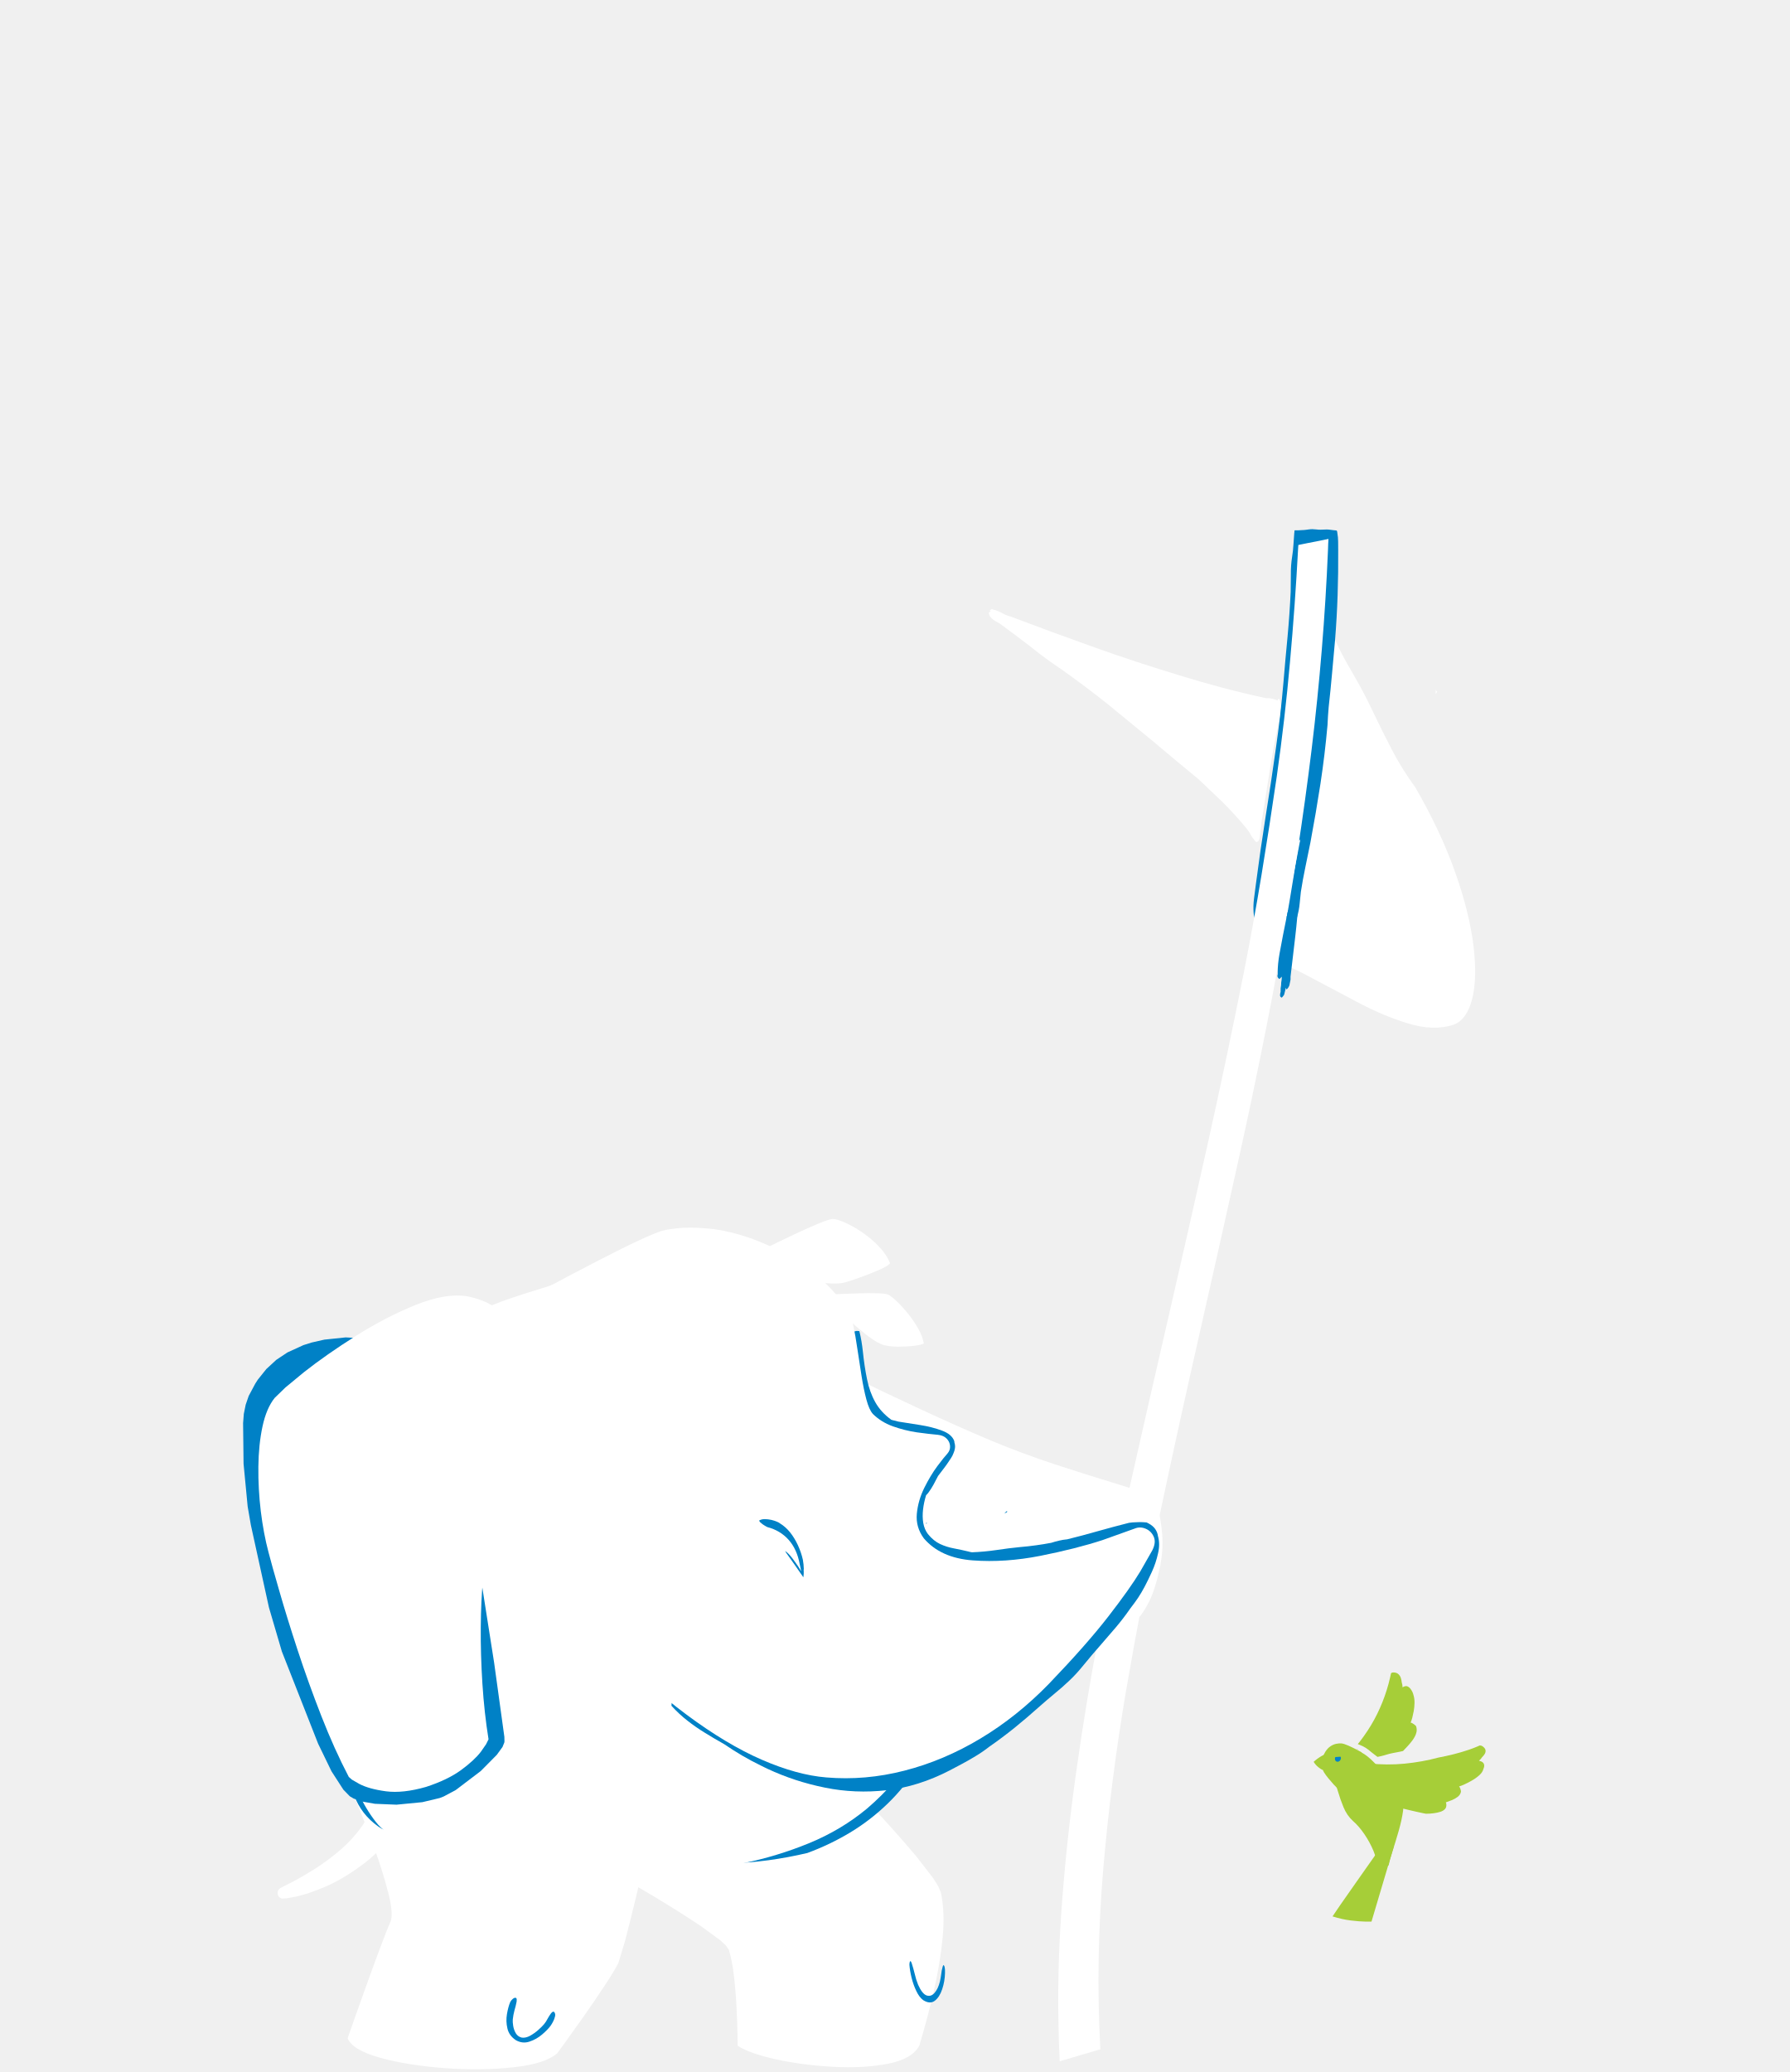
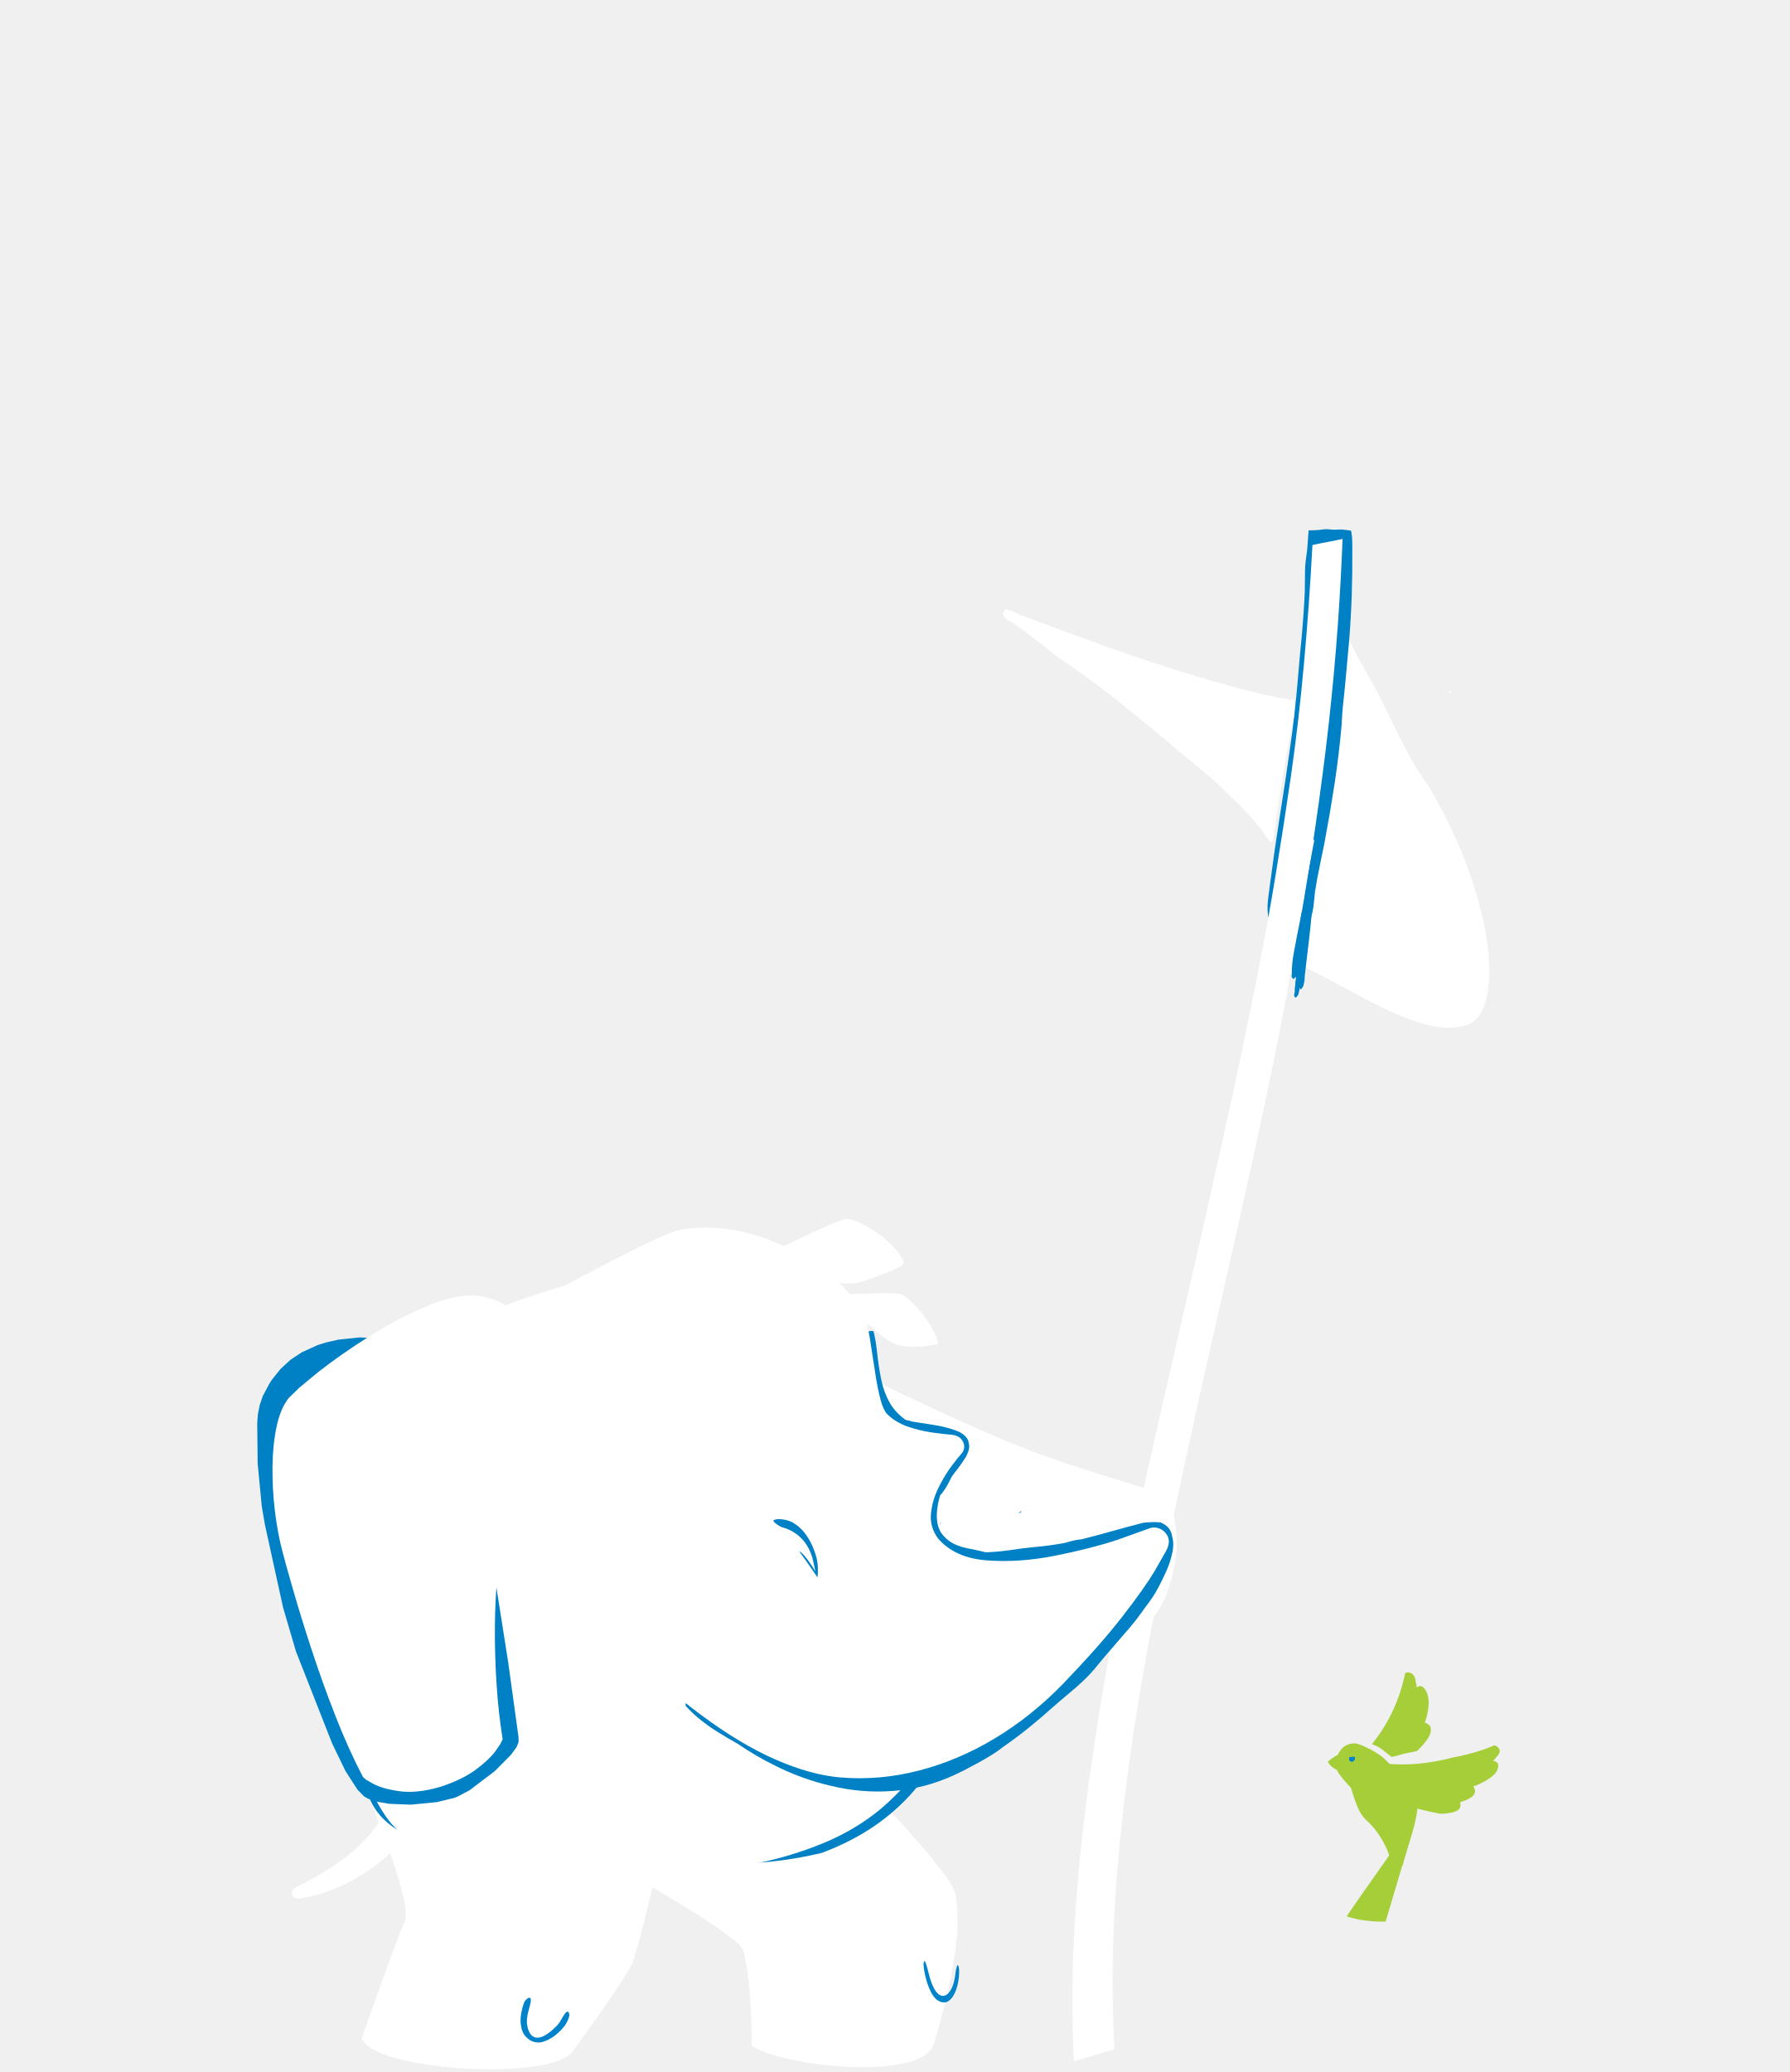
- <svg xmlns="http://www.w3.org/2000/svg" xmlns:xlink="http://www.w3.org/1999/xlink" preserveAspectRatio="none" width="760" height="880" viewBox="620 10 760 880">
+ <svg xmlns="http://www.w3.org/2000/svg" xmlns:xlink="http://www.w3.org/1999/xlink" preserveAspectRatio="none" width="760" height="880" viewBox="614 10 760 880">
  <defs>
    <path fill="#a6ce38" d="M1028.9 506.05q-.2.1-.35.2l-1.9 1.2q-.95.65-1.9 1.25-1.4.95-2.85 1.95-1.4 1-2.85 2.05l.5-.1q.5-.1 1-.15.5-.05.95-.1 1.95-1.65 3.85-3.3 1.95-1.65 3.9-3.2l-.35.2M683.45 168.3q-2.45-1.35-5.45-2.25-3.05-.95-5.9-.5-.6-.15-1.35-.1l-.95.1q-12.9 1.6-16.75 9.25-3.85 7.6-1.8 18.25 2.1 10.7 7 21.55 1.15 5.6 3.5 11.8 2.3 6.25 5.45 12.65-7.85-4.6-16.8-5.1-8.9-.5-13.6 9.6l-.15.55q-.15.5-.35.9-.35 1.1-.65 2.5l-.35 1.7q-1.25 7.25-.6 15.1t3.05 15.05q4.2 17.55 15.1 37.1 10.85 19.5 23.5 37.15 12.65 17.6 22.25 29.55 4.85 6.15 9.95 11.9 5.05 5.75 10.3 11.1-4.2 1.8-7.25 5.05-3.1 3.2-5.4 7.45-.8 1.5-1.5 3.05-.65 1.5-1.2 3.05.8 4.2 2.2 8.2 1.4 4 3.3 7.85 3.35 6.6 7.8 12.55 4.45 5.95 9.45 11.15 3.6 3.75 7.5 7.4 3.9 3.65 8.1 7.25 3.25 2.8 6.6 5.5 3.4 2.7 6.85 5.4 7.75 5.9 15.85 11.55 8.05 5.7 16.25 11.1l.3.2.2.1q.1.05.2.15l3.4 2.25q3.75 2.45 7.45 4.85 3.7 2.35 7.35 4.7l8.85 5.65q4.35 2.8 8.55 5.5l.5.05.5.1q4.35.6 8.85 1.2 4.5.55 9.1 1.05 16.2 1.65 32.65 3.4t31.2 4.8q4.3.9 8.5 1.7 4.15.8 8.3 1.45 7.25 1.2 14.45 2.15 7.25.95 14.65 1.8 4.35-7.15 8.75-13.55 4.35-6.35 6.45-10.1 7.2-14.4 15.05-23.4 7.85-9 22.75-18.4.75-.45 1.5-.95.75-.5 1.45-1.05-11.6-8.25-22.95-16.65-11.35-8.4-22.45-17-62.25-48.05-116.65-100.1-54.4-52.05-101.35-107.1-12.1-14.2-23.75-28.5-11.6-14.35-22.75-28.85-3.8-4.95-7.55-9.9t-7.45-9.95z" id="a" />
    <path fill="#a6ce38" d="M1301.9 418.3l3.45-3.15q1-3-6.25-3.7-7.05.9-13.8 1.55-6.75.7-12.65.9h-1.05q-78.3 7.3-155.3-.15-76.95-7.45-152-25.55-34.65-6.1-68.75-13.85t-67.2-17.65q-4.9-1.45-9.75-3-4.85-1.5-9.7-3.1-2.05-.7-4.15-1.35l-4.1-1.4q-6.35-2.15-12.75-4.45-6.35-2.35-12.8-4.85-2.4 0-5.35.65-2.95.6-5.05 2.45-.55.15-1 .55l-.65.5q-8.55 7.05-7.95 14.6.6 7.5 6.85 14.65t14.5 13.15q3.35 3.75 7.8 7.45 4.45 3.7 9.55 7.2-1.35.25-3.2.7-1.8.5-3.4 1.15-1.1.4-2.15.8-1.1.45-2.1.85-.2.25-.5.35l-.4.1q-7.5 5.2-6.6 12.6.9 7.4 6.6 14.95 6.9 14.1 24.8 26.45 17.85 12.4 38.25 21.9 20.4 9.55 34.85 15.1 6.2 2.5 12.4 4.55 6.15 2.05 12.25 3.75-2.15 3.25-2.95 7.1-.75 3.85-.55 8.1.1 1.65.3 3.2.2 1.55.55 3.05 6 12.2 19.05 20.15 13.1 8 28.4 13.25 15.3 5.25 28.1 9.2-.55 1.3-.7 2.6-.2 1.3-.15 2.25 1.35 14.3 11.25 22 9.95 7.7 22.75 11 13.9 3.95 30 5.9 16.1 2 33.45 2.2 3.65-.65 7.3-1.35 3.65-.65 7.3-1.35 12.75-2.45 25.4-5.15 12.65-2.65 25.05-5.45 5.2-1.15 10.3-2.35 5.15-1.15 10.25-2.35 1.6-.35 3.2-.75 1.6-.35 3.25-.75 4.65-1.15 9.4-2.35 4.75-1.25 9.55-2.55 11-3.05 22.05-6.6t21.9-7.6q1.5-.55 3-1.15 1.5-.55 3-1.15l.35-.1.3-.15q.05-.15.05-.3.05-.15.05-.3-.1-.15-.2-.25-.1-.15-.25-.2.9-4.5 1.6-8.7.7-4.2 1.05-5.8 6.9-30.55 11.2-61.4 4.35-30.85 10.5-61.6.1-.6.4-1.7.3-1.1.65-2.5 8.7-1.35 16.95-3.2t15.9-4.2l8.3-3.4m-503.05-2.85l-.25-.4q-.1-.2-.25-.35.15-.2.25-.35l.25-.35v1.45m-19-3.05q.1 1 .3 2 .2 1.05.45 2.05l-.1.3q-.05.2-.1.35-.4-1.2-.55-2.4-.15-1.2 0-2.3z" id="b" />
    <path fill="#a6ce38" d="M793 728.5l11.5 6.7q11.3 6.35 30.65 14.8 19.35 8.4 43.85 15l10.25-22.7q9.2-21.4 21.05-49.5 11.85-28.05 20.8-49.35l9.4-22.45-25.4-11.05L793 728.5z" id="c" />
    <path fill="#a6ce38" d="M1098.7 361.15q-17.25-14.15-44.1-10.5-23.5 4.25-54.6 19.6-31.1 15.35-66.25 37.35-35.2 22.05-70.9 46.35-14.35 10.9-20.25 40.55-5.9 29.7-6.95 66.25-1.05 36.6-.8 68.25.2 31.6-1.9 46.45 5.6 4.4 15.05 6.7 9.45 2.3 25.2 3.35 8.3-19.45 29.95-42.3 21.7-22.85 50-43.05 28.3-20.15 56.4-31.55 27.4-11.9 48.35-34.15 20.95-22.3 36.7-43.2 15.7-20.9 27.4-28.7 8.9-6 9.5-24.95.65-18.95-7.45-40.6-8.1-21.7-25.35-35.85z" id="d" />
    <path fill="#a6ce38" d="M1014.75 275.85q-14.05-10.5-36.05-11.4-13.65-.15-23.75 4.75-10.05 4.85-17 12.35-7 7.45-11.3 15.15-4.35 8.4-8.1 26.45-3.7 18.1-6.1 34.4l-2.75 19.55 3.7 3.15 10.3 3.45q13.6 3.6 30.3 6.25 16.7 2.7 26.35 3 9.45.05 24.45-2.55 14.95-2.55 27.85-6.7 12.9-4.1 16.1-8.7l-2.2-17.85q-2.05-13.4-5.3-28.85-3.2-15.45-6.85-26.15-5.6-15.85-19.65-26.3z" id="e" />
    <path fill="#a6ce38" d="M1051.9 298q-7.95 7.65-9.7 18.25-1.75 10.6 2.45 19.65 4.25 9 14.3 11.8 4.65-2.05 14.6-9.5t18.2-19.15l-1.75-1.55-4.85-3.4q-6.35-4.35-15.5-9.2-9.2-4.85-17.75-6.9z" id="f" />
    <path fill="#0083CB" d="M1010.6 309.3l-1-1.85-1.35-1.65-1.6-1.35-1.9-1-2-.6-2.15-.2-2.1.2-2 .6-1.9 1-1.6 1.35-1.35 1.65-1 1.85-.65 2.05-.2 2.1.2 2.1.65 2.05 1 1.85 1.35 1.65 1.6 1.35 1.9 1 2 .6 2.1.2 2.15-.2 2-.6 1.9-1 1.6-1.35 1.35-1.65 1-1.85.65-2.05.2-2.1-.2-2.1-.65-2.05z" id="g" />
    <path fill="#a6ce38" d="M1002.55 287.3q-8.85.45-13.15 6.95-4.3 6.55-5.15 14.7l35.45.25-1.05-5.7q-1.15-5.3-4.8-10.6-3.7-5.25-11.3-5.6z" id="h" />
    <path fill="#FFF" d="M1121.25 254.55q-14.95-3.4-28.7-6.55-13.75-3.2-23.7-7.55l-2.9 39.65-2.6 53.35-6 36.6.3.15q.2.05.35.1.45-.3.95-.65l1-.6q3.85-3.35 8.45-5.8 4.6-2.45 8.2-3.85l4.4-1.65q8.35-2.9 15.2-6.4 6.9-3.45 14-6.55 7.05-3.1 16.05-5 17.85-6.5 29.6-15.1t17.45-17.75q5.7-9.1 5.5-17.25-.25-8.15-6.3-13.7-9.35-8.05-22.85-13.05-13.45-5.05-28.4-8.4m4.95 121.95q-.15-.3-.25-.55-.1-.3-.2-.55-.15.35-.25.7t-.1.7q.15-.1.35-.2.2-.05.45-.1z" id="i" />
    <path fill="#0081c6" d="M1177.15 15.25l-1.35-.35q-1-.3-1.85-.6-.05.35-.15.85l-.05.35-.05.2q-.5 3.2-.95 6.45-.45 3.25-1.15 6.4-1 4.6-1.4 9.5-.45 4.85-.95 9.55-1.55 12.15-3.55 24.3-2.05 12.15-3.95 24.25-2.85 17.95-6.55 35.75-3.65 17.85-7.6 35.65-3.9 17.75-7.4 35.6-.8 3.8-1.55 7.9-.8 4.1-.9 7.95v1.35q.05.7.1 1.35l.1.35.1.6q.15.7.25 1.3.2.65.65 1.3.5.65 1.2.55 1.05-.2 1.6-1 .55-.85.85-1.9l.5-1.95q5.6-19.35 10.2-39t9.05-39.3q2.2-9.5 5.15-18.85 2.95-9.35 6.15-18.6.15-.4.3-.85.15-.45.3-.85l.35-1.05q.3-.85.55-1.55l-.2.9-.05.4-.05.2q-1.05 5.45-1.85 10.95-.85 5.45-2 10.9-1.7 7.4-3.5 14.9-1.85 7.5-3.2 15.1-1.4 7.55-1.85 15.15-.1 2.5-.5 4.65-.4 2.1-1 4.55-.2.65-.5 1.9-.3 1.2-.5 2.4t-.1 1.8l.3.85.25.25.25-.25.3-.7q-.1.45-.2 1.05l-.2.65q-2.4 9.9-4.95 19.75-2.55 9.85-4.3 19.85-.15.8-.25 1.65-.1.85-.15 1.7v.75q-.05.4 0 .8l.05 1q.1.75.3 1.4.35-.15.75-.4l.5-.35q2.05-1.9 3.15-5.25 1.15-3.35 1.75-7 .6-3.65 1.1-6.35 1.4-6.45 3.1-12.9 1.7-6.5 3.35-12.9 3.8-15.5 7.15-31 3.3-15.45 5.85-31.2.35-2.45.65-4.9.35-2.45.75-4.9 1.6-8.85 3.05-17.8 1.5-8.9 2.9-17.8 1.9-12.2 3.35-24.6 1.45-12.4 2.5-24.75.2-2.3.4-4.7.2-2.35.1-4.7v-.7l-.05-.45q0-.35-.3-.5-.3-.15-1.05-.5t-1.45-.75q-.7-.4-1.45-.65-.65-.25-1.35-.4-.7-.2-1.35-.4-.85-.3-1.6-.7l-1.6-.7q-.7-.25-1.4-.35-.75-.1-1.45-.25l-.75-.15-.7-.2z" id="j" />
    <path fill="#FFF" d="M1179.05 23.2l-2.75-.2q-.8-.05-1.5-.1-.05.45-.15 1l-.1.7q-4.1 30.85-9.1 61.55-4.95 30.65-11.25 61.15-5.4 25.85-11.2 51.65-5.8 25.8-12.3 51.4-11.45 44.95-23.75 89.6-12.3 44.65-24.9 89.25-12.6 44.55-25 89.25-10.15 36.4-19.3 73.2-9.15 36.8-16.75 73.95-7.65 37.1-13.2 74.55-2.55 17.35-4.45 34.8-1.85 17.4-3.05 34.9l-.1 1.35q-.05 1.1-.15 2.05 0 .45-.05.95v.45l-.05.25q-.05.8-.1 1.65 0 .8-.05 1.65-.05.4-.05.85-.05.4-.05.85l-.1 1.4q-.05 1.1-.15 2.05.5-.05 1-.05l.45-.05h.25l6.7-.3q3.3-.15 6.65-.3l1.05-.05q.8-.05 1.45-.05.05-.5.05-1l.05-.45v-.25q2.45-48.6 10.1-96.85 7.65-48.25 18.65-95.9 11.05-47.7 23.55-94.6 12.3-46.2 25.2-92.25 12.85-46.05 25.5-92.2 14.4-52.45 27.1-105.35 12.75-52.95 22.9-106.4 10.1-53.4 16.8-107.45l.2-1.7.2-1.7.15-1.05q.1-.85.2-1.55-.5 0-1.05-.05l-.45-.05h-.25q-1.7-.15-3.4-.25-1.7-.15-3.45-.3z" id="k" />
    <g id="l">
      <path fill="#0081c6" d="M531.4 629.1q-.15.7-.3 1.5l-.3 1.6q-.15.85-.15 1.55v.2q-.05.15 0 .25t.15.15l.2-.2q0 .25-.05.5 0 .25-.05.5v.3q-.05.15-.05.3t.15.2q.1-.1.2-.25l.1-.4.05-.2.05.15q.15-.1.25-.35l.1-.5v-.25l.4-3.4q.2-1.7.3-3.4.05-.2 0-.35 0-.15-.2-.05-.1.1-.15.25-.05.2-.05.35-.05.1-.1.3-.05.15-.05.25l-.05.15v.2l-.2-.1q-.1.1-.15.25-.05.15-.05.3l-.05.1v.1z" />
      <path fill="#FFF" d="M530.65 610.35v.1q-.2-.1-.45-.15-.2-.05-.35-.05h-.2q-3.7-.8-7.4-1.95-3.65-1.1-7.3-2.4-3.65-1.3-7.2-2.65-.4-.1-.75-.3-.35-.2-.75-.3-.05 0-.1-.05-.1 0-.1.05-.05 0-.1.05v.05l.05.05-.15.1q0 .25.2.45t.4.3q.25.15.35.2 1.3.95 2.6 1.95 1.3 1.05 2.65 1.95 2.05 1.45 4 3l3.9 3.2q1.95 1.65 3.9 3.25l2.1 2q1.05 1.05 2 2.2l.15.2q.15.2.25.4t.25.35q.05.1.15.2.1.1.25-.05.1-.15.1-.35.05-.2.05-.4.05-.2.05-.25.05-.3.05-.6.05-.3.1-.55l.6-3.8q.3-1.9.7-3.8l.15-.75.1-1q0-.5-.1-.65l-.05-.05q-.05 0-.1.05z" />
    </g>
    <path fill="#FFF" d="M1093.3 494.05q-10.65-14-24.1-27.15-13.45-13.15-27.2-21.2-13.7-8.05-25.25-6.8-14.25 2.2-21.4 8.35-7.2 6.15-9.6 14.3-2.4 8.15-2.2 16.45.15 8.25.6 14.7.35 6.2 4 20.75 3.6 14.6 9.15 35 5.6 20.45 11.75 44.25 6.2 23.8 11.65 48.45 4.6 21.6 7.4 42.2 2.8 20.6 4.7 37.55 1.9 16.9 3.75 27.55l2.55 2.15 4.95 2.75q6.15 3.05 15.3 5.5 9.2 2.4 19.65 2.35 14.9-.4 23.45-2.9 8.5-2.55 12.15-5.25l2.75-2.35 1-1.5q13.65-48.1 15.85-87.2 2.15-39.05-2.45-68.4-4.65-29.35-11.4-48.25-6.75-18.85-11-26.6-5.4-10.7-16.05-24.7z" id="m" />
    <path fill="#FFF" d="M656.95 766.95l-8.05-.8q-1.6 0-2.6 1.1-1.05 1.1-1.1 2.55-.05 1.5 1.3 2.7l2.6 1.4 5.45 2.2q6.9 2.6 18.4 4.6 11.45 2 26.2 1.2 14.7-.75 31.5-6.45 11.65-4.35 21.95-12.65 10.35-8.3 18.3-17.35 8-9.05 12.6-15.55l4.8-7.25-1.05-1.4-2.9-2.8q-3.8-3.5-8.4-7.55-4.65-4-7.35-6.3-2.1 3.35-7.35 10.9Q756 723 748.5 732q-7.45 9.05-16.15 16.9-8.75 7.85-17.75 11.9-9.9 4.1-20.75 5.6-10.85 1.45-20.6 1.35-9.7-.15-16.3-.8z" id="n" />
    <path fill="#FFF" d="M985.85 192.35l2.2-3.4.8-2.05q-4.05-2.1-9.95-3-5.95-.85-12.2-.85-6.25.05-11.25.7-5.05.65-7.3 1.6-1.85 1.05-5.6 4.95-3.75 3.9-7.8 8.65-4.1 4.75-7 8.2l-3.05 3.65 2 1.35q1.85 1.2 3.85 2.4l1.6.9.85.3q11.4-1.85 18.85-3.15 7.4-1.3 12.05-2.6 4.65-1.25 7.75-3 3.35-2.05 7.35-6.3 3.95-4.3 6.85-8.35z" id="o" />
    <path fill="#FFF" d="M737.95 751.45q5.8 10.3 13.25 24.65 7.4 14.35 12.7 27 5.25 12.65 4.55 17.9-1.1 5.15-2.8 17.3-1.7 12.15-3.45 25.8-1.75 13.7-2.95 23.5L758 897.9q3.95 7.25 20.6 10.75 16.65 3.45 37.8 3.25 21.2-.25 38.7-4.15 17.55-3.85 23.25-11.3l3.3-7.65q3.1-7.25 7.4-17.65 4.3-10.45 8-20.3 3.75-9.9 5.15-15.45l1.15-14.4q.5-11.35.9-25t.6-23.7l.3-10.65q-10-9.95-31.7-16.9-21.65-6.9-48.35-10.1-26.7-3.15-51.65-1.85-25 1.3-41.6 7.85l6.1 10.8z" id="p" />
    <path fill="#0083CB" d="M943.65 840.8q-1.05-2.05-1.45-3.45-.75-2.75-1.15-5.5-.35-2.8-.9-5.5l-.5-1.5-.55-.4q-.6.1-1.05 1.35-.4 1.2-.4 2.45.15 3.15 1.1 7.5.95 4.35 3.1 7.95 2.1 3.6 5.8 4.45 3.45.45 5.8-2.6 2.35-3 3.65-7.05 1.3-4.05 1.65-6.75.15-1 .2-2.9.05-1.9-.25-3.6-.3-1.75-1.25-2.3l-.2-.05q-.15 0-.2.05-.35.35-.45.85l-.15.7q-.25 1.9-.3 3.9 0 2-.35 3.95-.3 1.7-1.15 4.5-.85 2.8-2.15 5.3-1.3 2.45-3 3.1-1.75.45-3.3-.95-1.5-1.45-2.55-3.5z" id="q" />
    <path fill="#FFF" d="M801.9 770.7q-19.5 11.9-36.7 19.75l13 7.4q12.35 7.05 28.65 16.9 16.3 9.9 28.85 18.7l9.65 7.5 2.65 2.8 1.2 2.2q.5 5.55-.7 13.85t-3.05 16.6q-1.85 8.3-3.3 13.9l-1.55 5.9q6.05 4.15 21.5 7.55 15.45 3.35 34.05 4.6 18.65 1.25 34.25-.95 15.55-2.2 21.85-9.1 8.85-13.9 16.85-28.3 8-14.45 13.2-27.7 5.2-13.2 5.55-23.55l-.75-3.4-1.95-4.35-7.3-11.75q-9.6-13.75-22.25-29.3-12.7-15.6-22.3-26.75l-10.1-11.8q-19.25-5.3-39.85.05-20.6 5.3-41.25 16.35t-40.2 22.9z" id="r" />
    <path fill="#0083CB" d="M943.35 838.65q-1.2-2.6-1.95-5.7-.8-3.05-1.8-5.85l-.4-.7-.3-.15q-.3.15-.45.85-.15.7-.15 1.4.2 3.1 1.2 6.95 1 3.8 2.75 6.95 1.7 3.15 4.05 4.3 4 1.55 6.85-1.1 2.85-2.65 4.45-7.45 1.6-4.75 1.75-9.5v-1.7q-.05-1-.25-1.8-.25-.75-.7-.7-.15.3-.3.65l-.15.5q-.6 2-.85 4.2-.3 2.15-.8 4.3-1.15 4.45-3.3 7.15t-4.75 2.35q-2.55-.35-4.9-4.95z" id="s" />
    <path fill="#FFF" d="M767.75 370.25q-6.5 10.05-12.3 20.9-5.4 10.3-10.9 21.95-5.5 11.65-9.95 21.85-4.45 10.15-6.7 16l43.35 4.1q41.25 3.35 95.3 7.25 54.1 3.9 94.95 6.2l30.95 1.4 8.1.05 3.2-.45q-1.65-3.05-7.75-9.25t-13.95-13.3q-7.85-7.1-14.8-12.75-6.95-5.7-10.25-7.65l-29.95-15.4q-25.65-13-57.9-29.25-32.25-16.3-56.35-28.4l-25.35-12.75q-2.35 3.95-7.75 11.7-5.4 7.75-11.95 17.8z" id="t" />
    <path fill="#0081c6" d="M945.25 654.15q-7.2 17.5-12.4 35.65-5.15 18.15-8.3 38.65-.85 5.35-1.55 10.45-.7 5.05-1.15 9.95.4-.15.8-.25.35-.15.65-.2.3.05.65.1.4.1.5.2 1.75 1.9 3.35 6.95 1.6 5.05 2.9 10.45 1.3 5.4 2.1 8.4.35 1.25 1.15 4 .75 2.8 1.75 6.45 1 3.7 2 7.6 2.15-.55 4.9-1.05 2.75-.5 5.45-.9 3.55-2.45 7.55-3.8 4-1.4 9.75-2.5l2.25-.55q1.8-.5 3.25-1.1.75-.45 1.7-.65.95-.15 1.95 0 1.55-1 3.85-1.7 2.35-.7 4.6-1.1 2.2-.4 3.5-.55 12.15-1.9 23.75-5.5t22.7-8.6q12.55-8.15 23-18.95 10.5-10.85 18.6-25 8.1-14.2 13.6-32.5 6.65-22.05 9-44.65 2.35-22.65-.95-45.55t-13.6-45.75l-1.6-3.5-1.6-3.55q-.3 1.85.4 4.1.75 2.2 1.05 4.3.35 2.1-1.2 3.5-2.8 2.2-4.15.5-1.35-1.65-2-4.75-.65-3.05-1.3-5.15-3.25.6-5.4-3.2-2.15-3.85-3.45-9-1.35-5.2-2.15-8.7l-.5-1.9q-.35-1.45-.8-3.25-.45-1.85-.85-3.3-.6-.65-1.55-.4l-.8.2-.45.05q-2.15-1.3-2.25-4.05-.1-2.75 1.2-6.4-20.2 13.7-37.85 32.2-17.65 18.5-31.75 38.8-14.1 20.35-23.7 39.6-9.35 18.45-16.6 35.9m-215.3-35.5q-.15-.9-.75-1.55-.1-.1-.1-.3l-.1-.3q-.15.8.35 2.65.5 1.8 1 3.4l.65 1.75q.5 1.75.9 3.5l.9 3.5-.3-.1q-.15-.1-.25-.15-.75-.3-1.65-.1-.9.2-.85 1.15.35.8.95 1.6t1.3 1.6q.1 1.5.45 2.9l.4 1.85q.8 4.2 1.75 7.9.95 3.65 1.5 7.85.1.85.35 3.2.2 2.3.55 4.75.35 2.4.7 3.65.2 1.25.3 2.25l.2 1.35q.3 1.95.55 3.9.2 1.95.35 3.9-.95-.95-2.25-1.45-1.25-.55-2.85-.45l-1.05.2q-.8.15-1.7.15.1-1.2.2-2.7.1-1.45-.15-2.6-.25-1.15-1.15-1.3-.5.8-.75 1.95-.3 1.2-.4 2.25l-.15 1.4q0 .25-.05.5 0 .2-.05.45-.3 1.2-.5 2.1l-.2.8-.05.45q-1.7 10.65-.7 20.45 1 9.8 4.2 19.1 2.35 9.45 6.55 18.6 4.2 9.15 10.4 17.85 3.25 6.45 8.05 11.95 4.85 5.5 11 9.5.6.4 2.05 1.2 1.5.8 2.9.7-.5-1-1.55-2-1.05-1.05-2.05-1.8l-1.35-1.1q-1-.85-1.95-1.7l-1.8-1.7q1.1-1.2 2.25-2.9 1.2-1.7 2.1-3.2.9-1.45 1.2-2.05 5.2-9.65 8.3-16.15 3.1-6.45 4.2-12.25 1.15-5.75.5-13.2-.6-7.5-2.8-19.05-2.25-12.65-5.85-22.55-3.6-9.9-9.6-18.5t-15.5-17.35q-3.55-3.25-7.2-6.5-3.65-3.25-7.45-6.1l-.05-.05q-1-3.2-1.95-6.2t-1.75-5.7l-.2-1.2M1056.6 503.4q.05.2.15.4.1-.15.15-.35l.2-.35q-.15-.05-.35-.1-.15 0-.3.05.05.2.15.35m46.7-14.7l-.5.9q.55-.3.95-.7.45-.4.65-.9l-.3-.1-.3-.1-.5.9z" id="u" />
    <path fill="#FFF" d="M747.9 407.05l-4.65 2.55q-4.4 2.5-10.45 7.45-6.05 4.95-11.1 12.15-5.05 7.25-6.5 16.65-1.1 8.35-1.9 24.45-.8 16.1-1.55 36.7-.7 20.6-1.5 42.4-.8 21.85-1.85 41.6-.25 5.4.6 16.9.8 11.5 2.55 26.1 1.7 14.6 4.1 29.2 2.4 14.55 5.3 26 1.6 6.05 6 17.2 4.45 11.15 10.85 24.35 6.4 13.2 13.95 25.4 7.5 12.2 15.25 20.35 13.65 13.2 38.2 18.5 24.5 5.25 53.2 5.05 28.75-.2 54.95-3.5 26.2-3.25 43.2-7.15 18.8-4.05 38.6-11.95 19.75-7.95 37.45-20.6 17.65-12.65 30.15-31 14.1-21.45 21.75-47.3 7.6-25.85 8.3-53.25.7-27.45-6-53.6-6.35-23.35-17.35-44.55-11.05-21.2-22.75-37.95-11.75-16.7-20.25-26.65l-9.75-10.9-12.3-2.5-30.75-5.35q-40.05-6.7-92.3-15.2t-91.8-14.85l-41.65-6.7z" id="v" />
    <path fill="#0081c6" d="M1162.4 196.4q-2.35-.6-5.15.05-.25.05-.85.2-.65.1-1 .55-1.35 1-2.9 2.45-1.55 1.5-2.75 2.75l-1.45 1.7q-5.55 8.65-10.45 16.8-4.9 8.2-10.05 16.1-1.65 1.8-3 3.85-1.4 2.05-2.6 4.25-2.7 3.7-5.7 7.35-3 3.7-6.4 7.4-4.5 5.05-9.15 10.9-4.7 5.85-9.9 11l-.7.45-.7.4-.25.1q-4.2 2.25-8 4.55-3.75 2.3-7.9 3.5-4.15 1.2-9.5.2-3.55-.8-6.7-3.4-3.1-2.6-5.7-6.35-2.6-3.75-4.55-8v-1.3q-.05-.6-.05-.8-.35-3.15-1.1-6.1-.75-2.95-1.55-5.85-.3-2.95-.55-5.6-.25-2.7-.6-4.85-.3-1.75-.55-3.4-.25-1.6-.9-3.2-.55-1.7-1.5-3.1-1-1.45-2.55-2.4l-.45-.45q-.2-.15-.35-.25-3.9-2.15-9.7.1-5.8 2.2-11.95 6.2-6.1 4-11 7.15-1.05.5-1.9.95l-1.15.65q-.25.1-.45.2l-.4.2q-7.75.65-14.45-1.9-6.65-2.5-13.1-7.55-6.45-5-13.55-11.7-2.25-2.1-4.7-4.15-2.45-2.05-5.1-3.95l-.3.2-.3.2q-.4.25-.7.6-.3.3-.55.75-.05.1-.1.25l-.1.3-.7-.25-.25.1q-.05.35.25 1l.5 1 .05.2q-1.1 4.35-2.75 5.65-1.7 1.3-3.95.65-2.3-.7-5.15-2.3l-.35 1.3q-.35 1.15-.9 1.95-2.9 3.45-4.9 2.85-2.05-.6-4.2-2.1-2.1-1.5-5.3-.75-3.55 1.1-5.75 1.4-2.15.25-4.4-.15-2.25-.4-6.1-1.3-5.75-1.25-9.5-1.3-3.8-.05-7.5.35-3.65.45-9.05.65-5.4.15-9.15 1.35-3.75 1.15-6.95 3.6-3.25 2.45-6.95 6.5-6.85 7.1-14.45 14.55-7.6 7.45-14.35 15.6-6.75 8.15-11.1 17.3-.55 1.15-1.65 3.65-1.05 2.5-2.5 5.85-1.45 3.3-3.15 7.05-.3.75-.65 1.5-.35.7-.65 1.45-.45.9-.85 1.75-.4.9-.8 1.75-.6 1.25-1.2 2.45l-1.15 2.4q.15 1.6.45 3 .25 1.4.65 2.5 1.8 4.65 7.1 10.45 5.3 5.85 11.3 11.45 6 5.65 9.9 9.6 7.5 8.25 12.7 14.05 5.15 5.85 11.55 10 6.35 4.2 17.55 7.45 12.25 3.6 24 6.35 11.8 2.75 23.75 4.4 11.9 1.65 24.6 1.85 6.45 0 13.1.3 6.6.2 13.1 1.4 6.45 1.15 12.5 3.95 6 2.75 11.25 4.4 5.25 1.65 10.4 3.85 5.2 2.25 10.9 6.55 2 1.55 5.5 3.95 3.45 2.45 7.8 5.2 4.3 2.8 8.85 5.35-5.25 5-10.2 10.65-4.95 5.7-8.1 11.3-3.15 5.6-3 10.25.05.6.15 1.2.1.6.3 1.15.35.8.75 1.55t.85 1.45q.2.3.45.6l.5.5-.3-.05q.3.5.7 1 .35.5.75.95 6.85.9 13.25.6 6.35-.25 12.75-1.3 6.4-1 13.25-2.4 6.3-.7 12.7-1.85 6.45-1.2 12.9-2.95.95-.2 1.9-.5 1-.25 2-.55 17.25-4.95 33.15-14.3 15.9-9.3 28.4-23.8 12.5-14.5 19.65-34.95 1.15-3.3 2.65-7.8 1.55-4.55 2.9-9.55 1.4-5 2.1-9.75 2.05-9.8 3.4-19.6 1.3-9.8 2.1-19.15.65-7.1 1.4-13.1.8-6 1.15-12.15.4-6.1-.15-13.55-.55-8.3-.75-15.85-.25-7.55-.6-14.9-.35-7.35-1.45-15-.35-4.05-.95-8.05-.65-3.95-1.65-7.8-1.15-4.45-3.05-10.35-1.9-5.85-4.9-11.2-2.95-5.4-7.25-8.25-1.85-1.65-4.2-2.25m-140.65 44.55l.1-.05v.05h-.1m-37 11.1l-.4-.15-.15-.1q.11.07.2.1.2.05.35.15z" id="w" />
    <path fill="#FFF" d="M1122.8 255.7q-12.8 17.7-28.05 29.6-15.25 11.9-30.8 9.35-8.3-2-13.3-8.85-4.95-6.8-7.45-15.35-2.45-8.5-3.25-15.75-.75-7.2-.75-10-.1-2.8-1.95-4.65-1.8-1.85-4.5-2.15-2.75-.3-5.5 1.7-4.35 3.3-10.4 7.4-6.1 4.05-13.1 6.85-6.95 2.75-14 2.2-3.45-.5-8.85-4.25-5.45-3.75-11.9-9.25-6.45-5.45-12.9-11.05-6.45-5.65-11.95-9.85-4.35-3.5-15.35-6.45-11-3-27.4-2.25-16.45.75-37.2 8.4-14.4 5.75-23.85 12.85-9.45 7.1-14.4 12.95l-3.95 4.8-1.85 2.85q-3.9 7.5-10.1 24.3-6.15 16.8-12.5 35.55-6.35 18.75-10.65 32.1l-4.5 13.95 2.3 7q2.15 6.55 8.1 17 5.9 10.4 17.45 22.55 11.5 12.15 30.5 23.85 23.6 13.95 47.2 22.7t43.5 13.25q19.9 4.5 32.5 5.75 38.15 4.1 68.2 2 30-2.05 51.95-9.05 21.95-7 35.85-17.7 18.65-14.25 31.8-34.95 13.2-20.7 20.3-46.1 7.1-25.35 7.6-53.75.4-33.9-1.65-56.3-2.05-22.35-4.55-34.35l-3.4-14.8q-1.5-5.4-5-7.1-3.5-1.7-6.95-.55t-4.9 4.4l-9.45 18.5q-8.2 14.95-20.95 32.65z" id="x" />
    <path fill="#FFF" d="M889.05 162.7q-6.85 3.55-13.1 8.35-6.25 4.75-10.7 9.3-4.45 4.55-5.8 7.35-.9 2.55-1.35 9.55-.45 7-.6 15.1-.15 8.05-.15 13.9v6.1l2.8-.25q2.65-.25 6.15-.65 3.5-.4 6.25-.8l2.2-.4.95-.3q8.7-11.05 13.9-18.95 5.15-7.95 7.6-13.05 2.4-5.1 2.9-7.65.45-2.15 1.05-6.9.65-4.75 1.1-10.2.45-5.45.5-9.65l-.2-3.4-.55-1.8q-6.15.8-12.95 4.35z" id="y" />
    <g id="z">
      <path fill="#1D2013" d="M1009 492.75q-.15-.1-.3-.15-.1-.05-.25-.15l.15.3h.4z" />
      <path fill="#0081c6" d="M957.05 500.85q-1.95.45-4.65 1.15-2.65.7-5.25 1.6 1.3-.95 2.65-1.9 1.35-.9 2.75-1.8 10.85-7.75 23.25-9.6 12.45-1.85 25.35 2.05.85.1 1.75.2t1.75.15l2 .1q.95 0 1.95-.05l-.15-.3q.15.1.25.15.15.05.3.15h.15l.55-.05q.3-.05.6-.05.4-.05.75-.2.4-.1.75-.25l-.05-.1q-1.05-1.85-3.9-3.4-2.9-1.5-6.05-2.55-3.2-1-5.2-1.35-.95-.15-2-.35-1.05-.15-1.95-.1-6.45-.55-13.6.75-7.1 1.35-14 4.15-6.9 2.8-12.65 6.55-1.65 1.2-3.2 2.5-1.55 1.3-3 2.75l-.15.4q-.6.55-1.15 1.1-.6.6-1.1 1.15-.5.6-.95 1.2-.45.6-.9 1.25.35-.1.6-.15.25-.05.45-.1.45-.1.85-.25l.9-.2q6.15-1.55 12.4-3.05 6.25-1.45 12.45-2.95.7-.15 1.4-.35.7-.2 1.4-.45-1.95-.2-4.8.15-2.85.35-5.7.95-2.85.65-4.85 1.1m34.95-13.6l-.5-.1h.3l.8.1h-.6z" />
    </g>
    <path fill="#FFF" d="M986.25 295.45q-2.35-6.75-7.9-11.65-5.5-4.95-15.3-6.75-9.95-1.5-16.9 1.55-7 3.1-11.65 8.85-4.65 5.8-7.5 12.35-2.85 6.5-4.55 11.9 8.9 1 20.1 2.9 11.2 1.85 23 4.1 11.75 2.2 22.35 4.35.95-6.45.8-13.65-.15-7.25-2.45-13.95z" id="A" />
    <path fill="#0081c6" d="M825.1 513l-.4-1.95-1.55-.5.1-1.7-19.4-12.9-14.1-7.9-4.9-2.3-12.75-4.6h-.05l-13.2-2.65-8.1-.7-5.45-.05-10.85 1.2-7.9 2.15-7.5 3.4-6.85 4.5v.05h-.05l-2.05 1.7-5.85 5.75-3.2 4.45-2.55 4.9-1.85 5.1-5.95 23.2v.05l-4.05 24.95-.9 11.15-1.65 50.25 1.1 27.35 7.9 59.15 3.9 18.15 4.4 12.65 2.75 4.7.1.1.05.15 2 2 4.65 3.25 7.45 3.65 13 4.5 16.1 3.35 11.1.85 2.75-.15 8.2-1.4 18.2-6.2L800 746.4l4.65-3.4 1.8-2.2.05-.2.2-.35.65-2.7 5.15-44.05 11.75-121.55 1.65-50.45-.8-8.5z" id="B" />
    <path fill="#FFF" d="M852.3 480.25q-12.55-5.9-32.45-4.6-19.9 1.3-41.05 6.5-21.1 5.2-37.4 11.1l-13.55 5.25-8.15 3.95q-6.6 4.35-11.75 13.95t-8.7 22.15q-3.55 12.55-5.35 25.75-1.75 13.2-1.6 24.7.05 8.2.65 24.4.55 16.2 2.05 36.7 1.5 20.55 4.3 41.8 2.8 21.3 7.35 39.7l1.45 2.1 3.85 3.8q5.1 4.7 15.1 9.15 10 4.4 25 4.9 14.1 0 23.75-3.05 9.65-3.1 15-6.8l4.3-3.3 2.25-2.35q1.45-15.75 4.8-32.75 3.35-16.95 7.65-32.35 4.3-15.4 8.55-26.4 4.3-11 7.6-14.8 3.2-3.45 8.95-7.25 5.75-3.8 13.25-7.8 7.55-4.05 16.05-8.25 6.5-3.45 9.45-10.85 2.95-7.4 3.3-16.1.4-8.7-.8-16-1.2-7.3-3.05-10.55-.4-10.5.85-20.65 1.3-10.15 1.05-19.5-.2-9.4-5.1-17.65-4.85-8.25-17.6-14.9z" id="C" />
  </defs>
  <use xlink:href="#a" transform="matrix(-.09096 .00748 .04855 .08694 1264.85 700.9)" />
  <use xlink:href="#b" transform="matrix(-.0989 -.00082 .02441 .1066 1316.95 715.85)" />
  <use xlink:href="#c" transform="matrix(-.11046 -.09673 -.1932 .1677 1430.9 780.65)" />
  <use xlink:href="#d" transform="matrix(-.11017 -.0305 -.03993 .12675 1328.55 742.05)" />
  <use xlink:href="#e" transform="matrix(-.07362 .1099 .09116 .07011 1230.95 627.8)" />
  <use xlink:href="#f" transform="matrix(-.11711 .00995 -.0041 .12999 1307.15 705.95)" />
  <use xlink:href="#g" transform="matrix(-.10052 .07901 .0602 .1037 1270 645.25)" />
  <use xlink:href="#h" transform="matrix(-.11699 .00705 -.00671 .13017 1307.85 708.85)" />
  <use xlink:href="#i" transform="matrix(.70027 .65363 .2524 -1.10538 346.75 -16.1)" />
  <use xlink:href="#j" transform="matrix(.98845 -.25632 .08987 .7484 8.2 525.45)" />
  <use xlink:href="#k" transform="matrix(.98845 -.25632 .08987 .7484 8.2 525.45)" />
  <use xlink:href="#l" transform="matrix(4.9486 0 0 4.9486 -1463.25 -2713.35)" />
  <use xlink:href="#m" transform="matrix(-.11833 .6614 .65613 .12036 741.1 -130.4)" />
  <use xlink:href="#n" transform="matrix(.56232 -.361 .35817 .56718 99.75 611.6)" />
  <use xlink:href="#o" transform="matrix(.39384 .49414 -.5254 .45088 721.15 7.7)" />
  <use xlink:href="#p" transform="matrix(.73813 .06105 -.13698 .65211 331.15 243.85)" />
  <use xlink:href="#q" transform="matrix(.86014 .37874 -.30975 .62305 286.75 -10.85)" />
  <use xlink:href="#r" transform="matrix(.6876 -.01595 .19246 .8092 182.85 167.05)" />
  <use xlink:href="#s" transform="matrix(.71796 .15718 .00697 .75488 326.85 71.6)" />
  <use xlink:href="#t" transform="matrix(.51802 .44875 -.3593 .52904 571.6 21.2)" />
  <use xlink:href="#u" transform="matrix(.68 .06982 -.1315 .54237 361.1 310.2)" />
  <use xlink:href="#v" transform="matrix(.68 .06982 -.1315 .54237 361.1 310.2)" />
  <use xlink:href="#w" transform="matrix(.53383 .45425 -.46497 .49605 581.45 33.9)" />
  <use xlink:href="#x" transform="matrix(.53383 .45425 -.46497 .49605 581.45 33.9)" />
  <use xlink:href="#y" transform="matrix(.15887 .6466 -.6008 .29474 949.9 -83.35)" />
  <use xlink:href="#z" transform="matrix(-.33221 -.25198 -.3161 .46458 1434.15 682.1)" />
  <use xlink:href="#A" transform="matrix(.50752 .43245 -.44713 .47668 584.05 45.7)" />
  <use xlink:href="#B" transform="matrix(.64586 -.21004 .17422 .69048 184.3 407.95)" />
  <use xlink:href="#C" transform="matrix(.64586 -.21004 .17422 .69048 184.3 407.95)" />
</svg>
